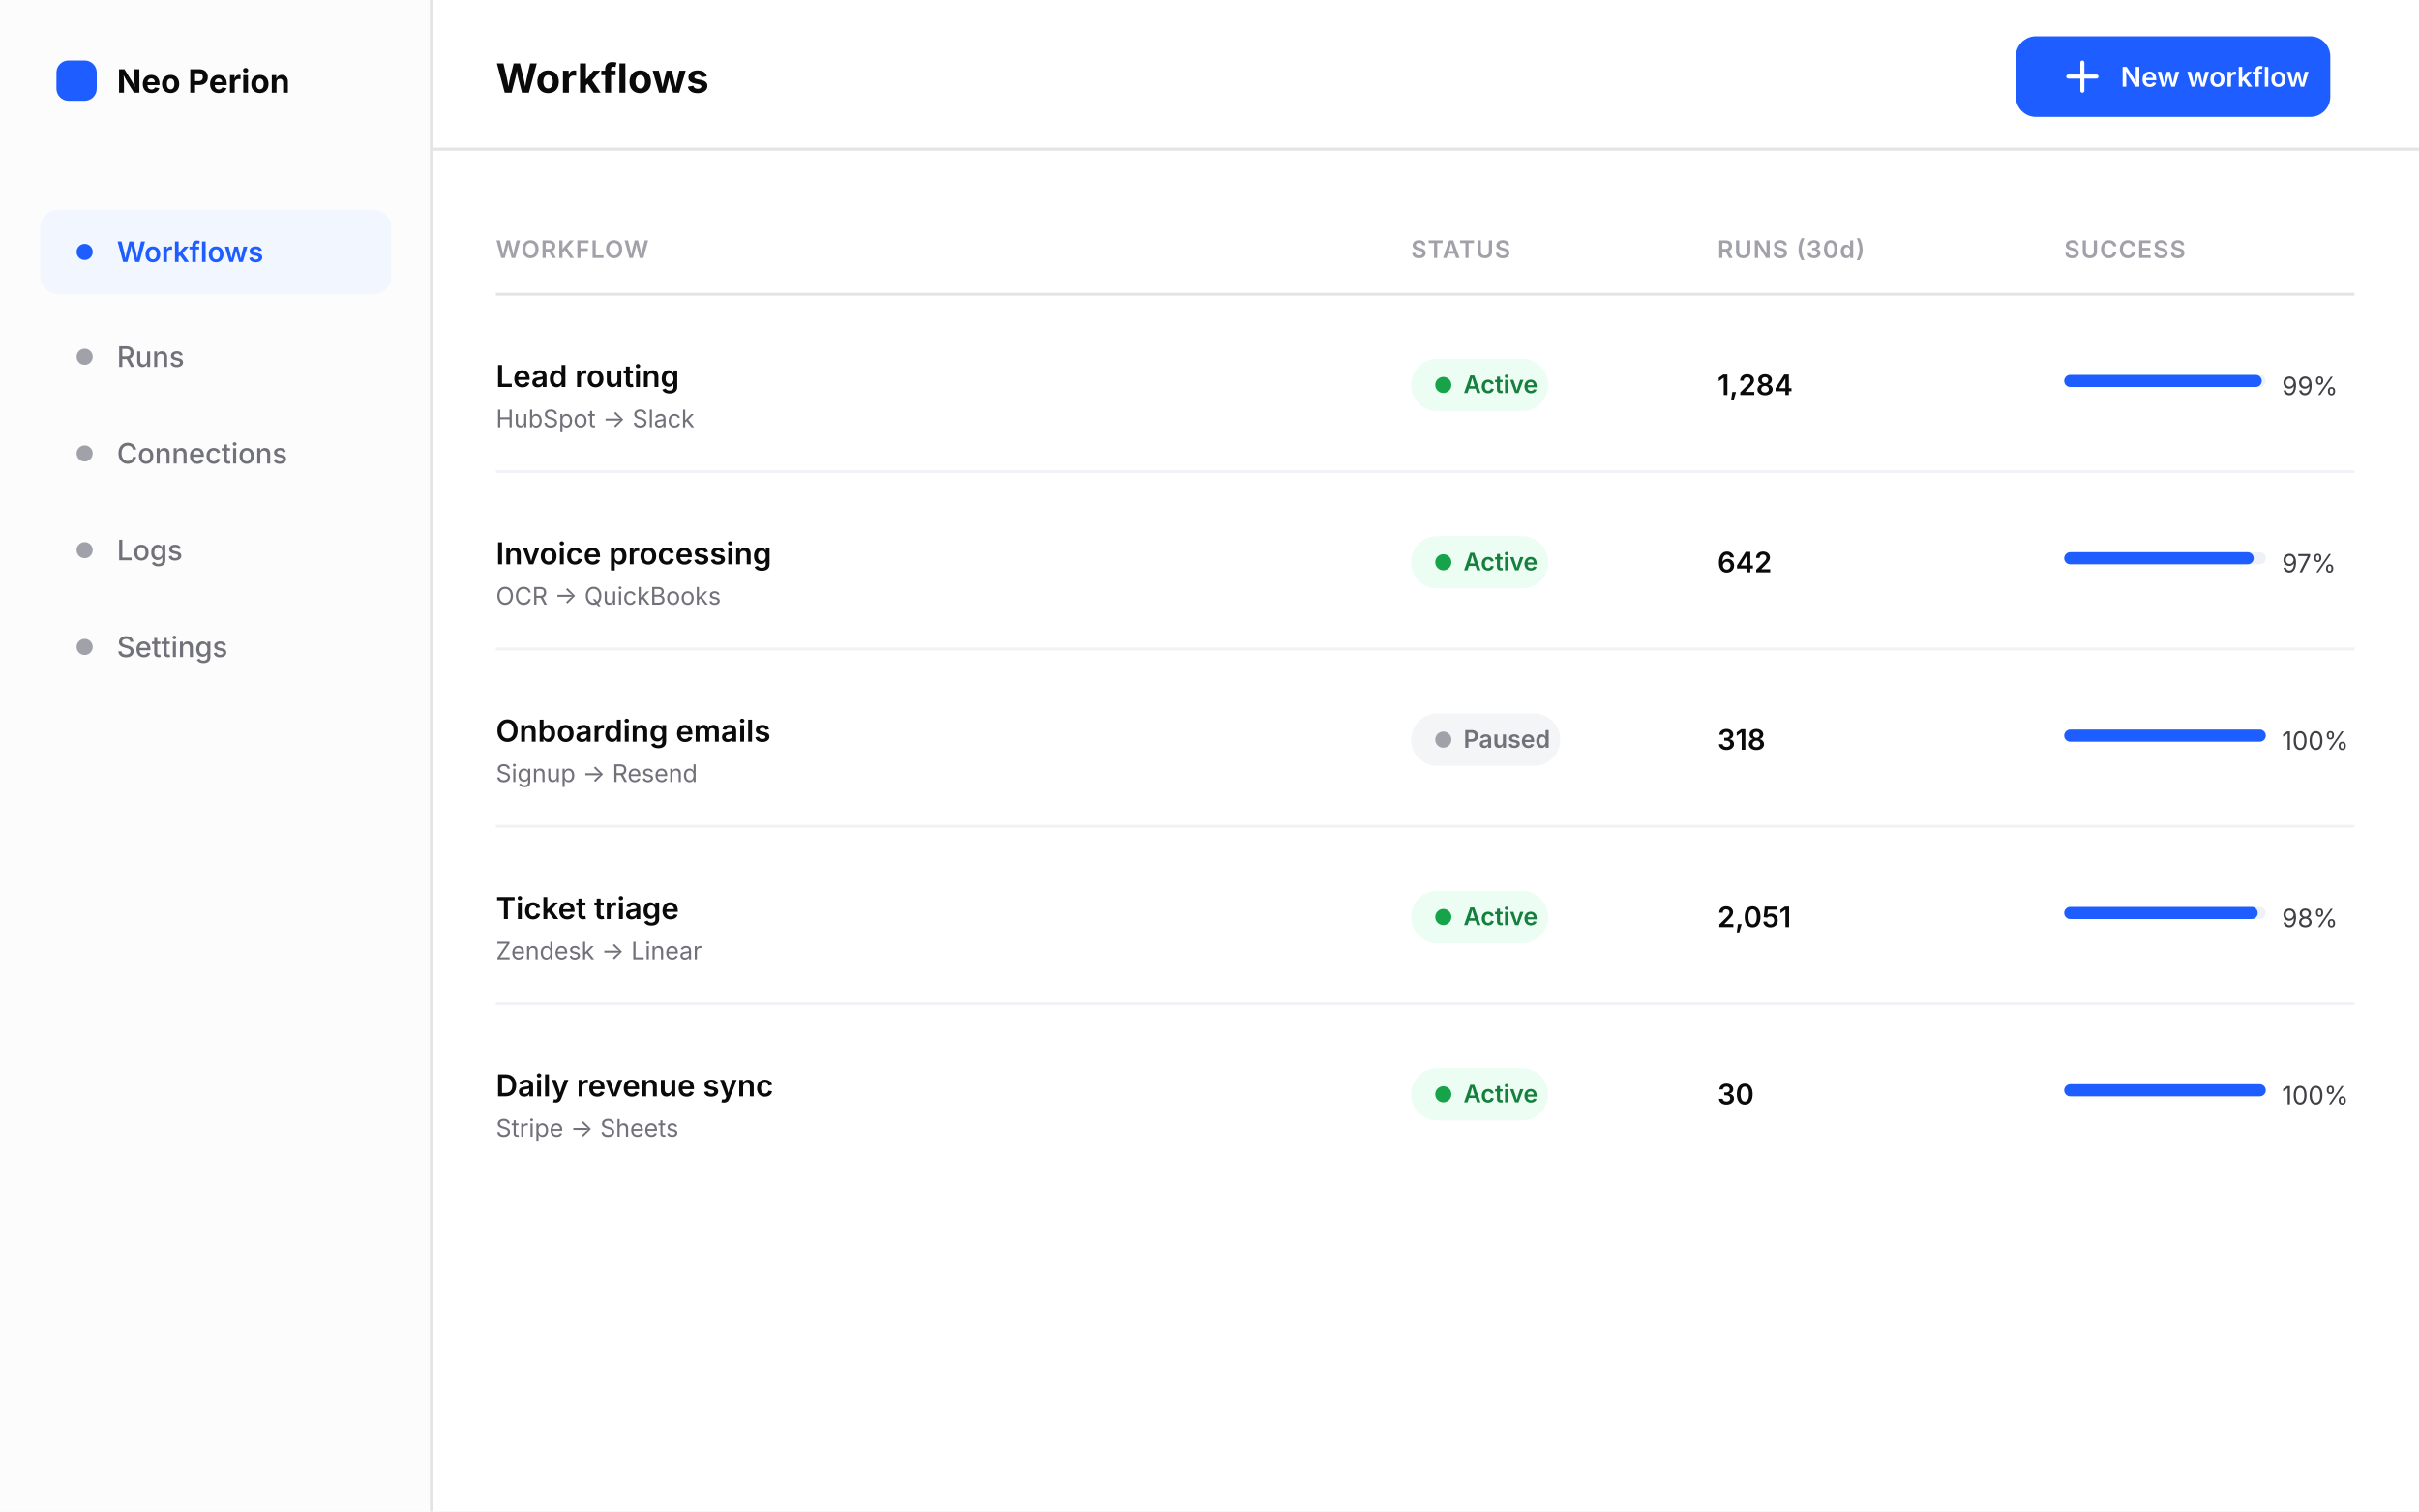
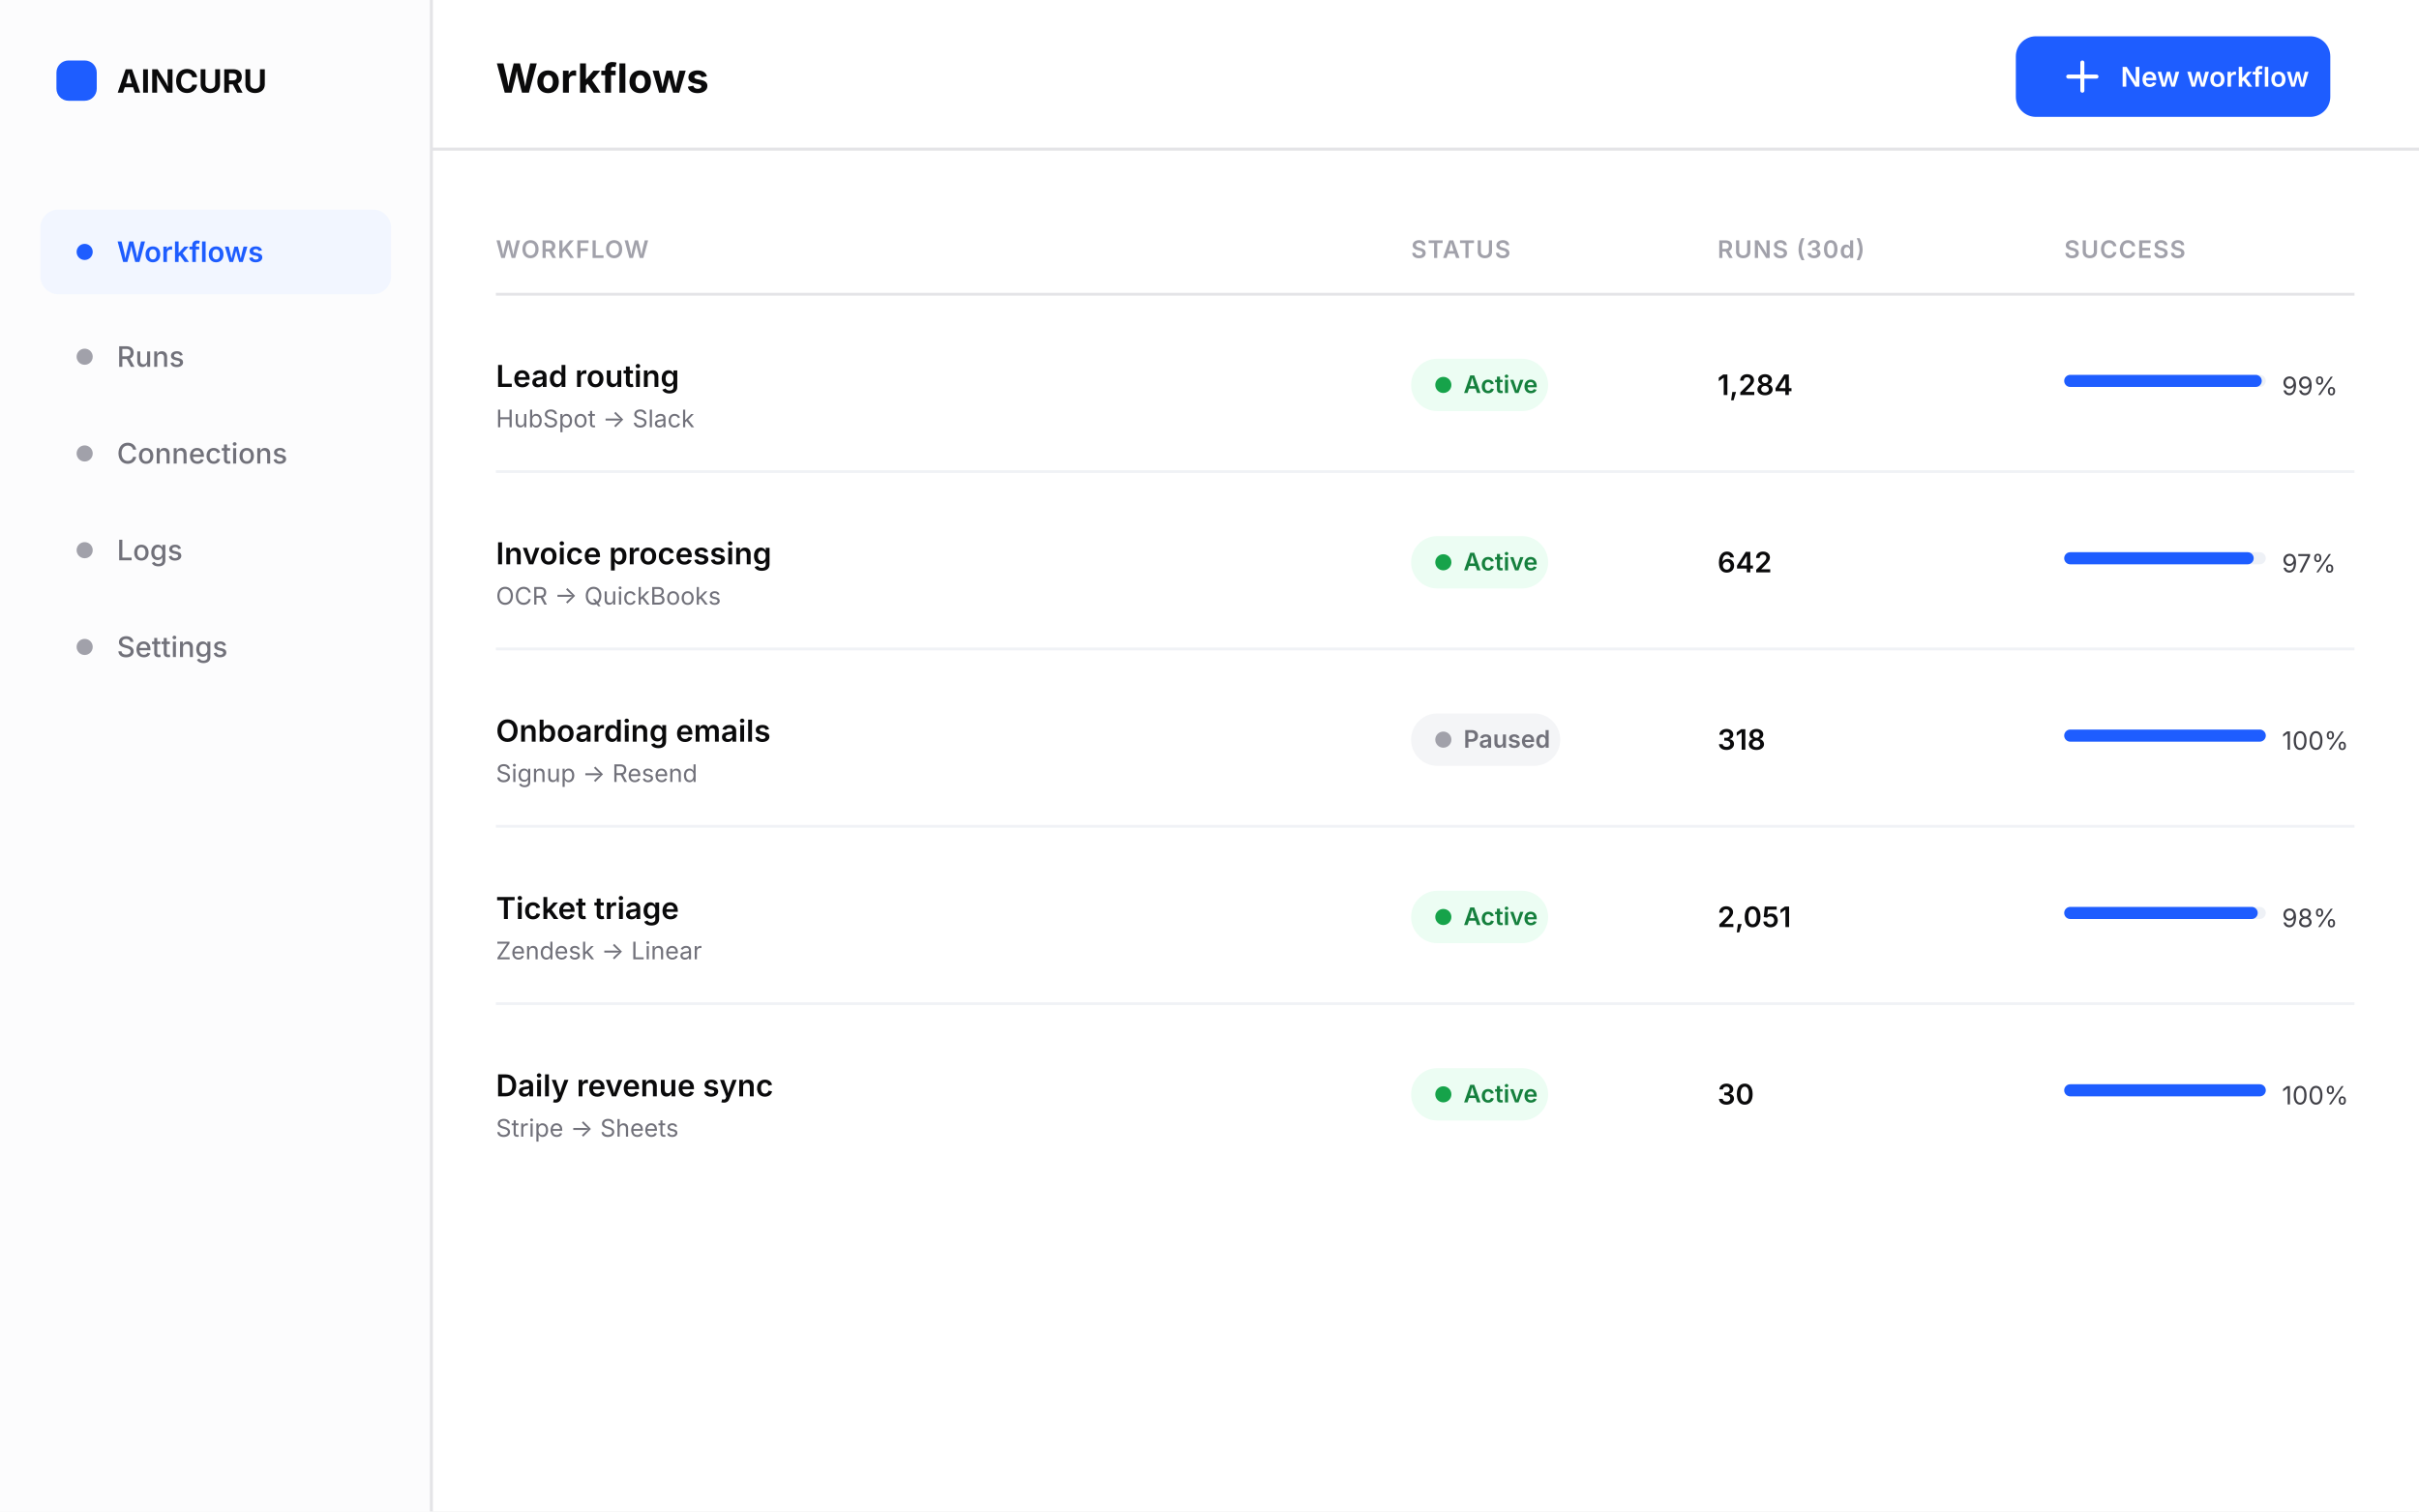
<svg xmlns="http://www.w3.org/2000/svg" width="1200" height="750" viewBox="0 0 1200 750" font-family="Inter, system-ui, sans-serif">
  <rect width="1200" height="750" fill="#FFFFFF" />
  <rect x="0" y="0" width="214" height="750" fill="#FCFCFD" />
  <line x1="214" y1="0" x2="214" y2="750" stroke="#E4E4E7" stroke-width="1.5" />
  <rect x="28" y="30" width="20" height="20" rx="6" fill="#1E5DFF" />
-   <text x="58" y="46" fill="#0A0A0B" font-size="16" font-weight="700">Neo Perion</text>
+   <text x="58" y="46" fill="#0A0A0B" font-size="16" font-weight="700">AINCURU</text>
  <rect x="20" y="104" width="174" height="42" rx="9" fill="#F2F6FF" />
  <circle cx="42" cy="125" r="4" fill="#1E5DFF" />
  <text x="58" y="130" fill="#1E5DFF" font-size="14" font-weight="600">Workflows</text>
  <circle cx="42" cy="177" r="4" fill="#A1A1AA" />
  <text x="58" y="182" fill="#71717A" font-size="14" font-weight="500">Runs</text>
  <circle cx="42" cy="225" r="4" fill="#A1A1AA" />
  <text x="58" y="230" fill="#71717A" font-size="14" font-weight="500">Connections</text>
  <circle cx="42" cy="273" r="4" fill="#A1A1AA" />
  <text x="58" y="278" fill="#71717A" font-size="14" font-weight="500">Logs</text>
  <circle cx="42" cy="321" r="4" fill="#A1A1AA" />
  <text x="58" y="326" fill="#71717A" font-size="14" font-weight="500">Settings</text>
  <line x1="214" y1="74" x2="1200" y2="74" stroke="#E4E4E7" stroke-width="1.5" />
  <text x="246" y="46" fill="#0A0A0B" font-size="20" font-weight="700">Workflows</text>
  <rect x="1000" y="18" width="156" height="40" rx="10" fill="#1E5DFF" />
  <path d="M1026,38 H1040 M1033,31 V45" stroke="#FFFFFF" stroke-width="2" stroke-linecap="round" />
  <text x="1052" y="43" fill="#FFFFFF" font-size="13.5" font-weight="600">New workflow</text>
  <text x="246" y="128" fill="#A1A1AA" font-size="12" font-weight="600" letter-spacing="0.5">WORKFLOW</text>
  <text x="700" y="128" fill="#A1A1AA" font-size="12" font-weight="600" letter-spacing="0.5">STATUS</text>
  <text x="852" y="128" fill="#A1A1AA" font-size="12" font-weight="600" letter-spacing="0.5">RUNS (30d)</text>
  <text x="1024" y="128" fill="#A1A1AA" font-size="12" font-weight="600" letter-spacing="0.5">SUCCESS</text>
  <line x1="246" y1="146" x2="1168" y2="146" stroke="#E4E4E7" stroke-width="1.4" />
  <g>
    <text x="246" y="192" fill="#0A0A0B" font-size="15" font-weight="600">Lead routing</text>
    <text x="246" y="212" fill="#71717A" font-size="12">HubSpot → Slack</text>
    <rect x="700" y="178" width="68" height="26" rx="13" fill="#ECFDF3" />
    <circle cx="716" cy="191" r="4" fill="#16A34A" />
    <text x="726" y="195" fill="#15803D" font-size="12" font-weight="600">Active</text>
    <text x="852" y="196" fill="#0A0A0B" font-size="14" font-weight="600">1,284</text>
    <rect x="1024" y="186" width="100" height="6" rx="3" fill="#EEF1F6" />
    <rect x="1024" y="186" width="98" height="6" rx="3" fill="#1E5DFF" />
    <text x="1132" y="196" fill="#3F3F46" font-size="12.5">99%</text>
    <line x1="246" y1="234" x2="1168" y2="234" stroke="#F0F2F6" stroke-width="1.4" />
  </g>
  <g>
    <text x="246" y="280" fill="#0A0A0B" font-size="15" font-weight="600">Invoice processing</text>
    <text x="246" y="300" fill="#71717A" font-size="12">OCR → QuickBooks</text>
    <rect x="700" y="266" width="68" height="26" rx="13" fill="#ECFDF3" />
    <circle cx="716" cy="279" r="4" fill="#16A34A" />
    <text x="726" y="283" fill="#15803D" font-size="12" font-weight="600">Active</text>
    <text x="852" y="284" fill="#0A0A0B" font-size="14" font-weight="600">642</text>
    <rect x="1024" y="274" width="100" height="6" rx="3" fill="#EEF1F6" />
    <rect x="1024" y="274" width="94" height="6" rx="3" fill="#1E5DFF" />
    <text x="1132" y="284" fill="#3F3F46" font-size="12.5">97%</text>
    <line x1="246" y1="322" x2="1168" y2="322" stroke="#F0F2F6" stroke-width="1.4" />
  </g>
  <g>
    <text x="246" y="368" fill="#0A0A0B" font-size="15" font-weight="600">Onboarding emails</text>
    <text x="246" y="388" fill="#71717A" font-size="12">Signup → Resend</text>
    <rect x="700" y="354" width="74" height="26" rx="13" fill="#F4F5F7" />
    <circle cx="716" cy="367" r="4" fill="#A1A1AA" />
    <text x="726" y="371" fill="#71717A" font-size="12" font-weight="600">Paused</text>
    <text x="852" y="372" fill="#0A0A0B" font-size="14" font-weight="600">318</text>
    <rect x="1024" y="362" width="100" height="6" rx="3" fill="#EEF1F6" />
    <rect x="1024" y="362" width="100" height="6" rx="3" fill="#1E5DFF" />
    <text x="1132" y="372" fill="#3F3F46" font-size="12.5">100%</text>
    <line x1="246" y1="410" x2="1168" y2="410" stroke="#F0F2F6" stroke-width="1.4" />
  </g>
  <g>
    <text x="246" y="456" fill="#0A0A0B" font-size="15" font-weight="600">Ticket triage</text>
    <text x="246" y="476" fill="#71717A" font-size="12">Zendesk → Linear</text>
    <rect x="700" y="442" width="68" height="26" rx="13" fill="#ECFDF3" />
    <circle cx="716" cy="455" r="4" fill="#16A34A" />
    <text x="726" y="459" fill="#15803D" font-size="12" font-weight="600">Active</text>
    <text x="852" y="460" fill="#0A0A0B" font-size="14" font-weight="600">2,051</text>
    <rect x="1024" y="450" width="100" height="6" rx="3" fill="#EEF1F6" />
    <rect x="1024" y="450" width="96" height="6" rx="3" fill="#1E5DFF" />
    <text x="1132" y="460" fill="#3F3F46" font-size="12.5">98%</text>
    <line x1="246" y1="498" x2="1168" y2="498" stroke="#F0F2F6" stroke-width="1.4" />
  </g>
  <g>
    <text x="246" y="544" fill="#0A0A0B" font-size="15" font-weight="600">Daily revenue sync</text>
    <text x="246" y="564" fill="#71717A" font-size="12">Stripe → Sheets</text>
    <rect x="700" y="530" width="68" height="26" rx="13" fill="#ECFDF3" />
    <circle cx="716" cy="543" r="4" fill="#16A34A" />
    <text x="726" y="547" fill="#15803D" font-size="12" font-weight="600">Active</text>
    <text x="852" y="548" fill="#0A0A0B" font-size="14" font-weight="600">30</text>
    <rect x="1024" y="538" width="100" height="6" rx="3" fill="#EEF1F6" />
    <rect x="1024" y="538" width="100" height="6" rx="3" fill="#1E5DFF" />
    <text x="1132" y="548" fill="#3F3F46" font-size="12.5">100%</text>
  </g>
</svg>
